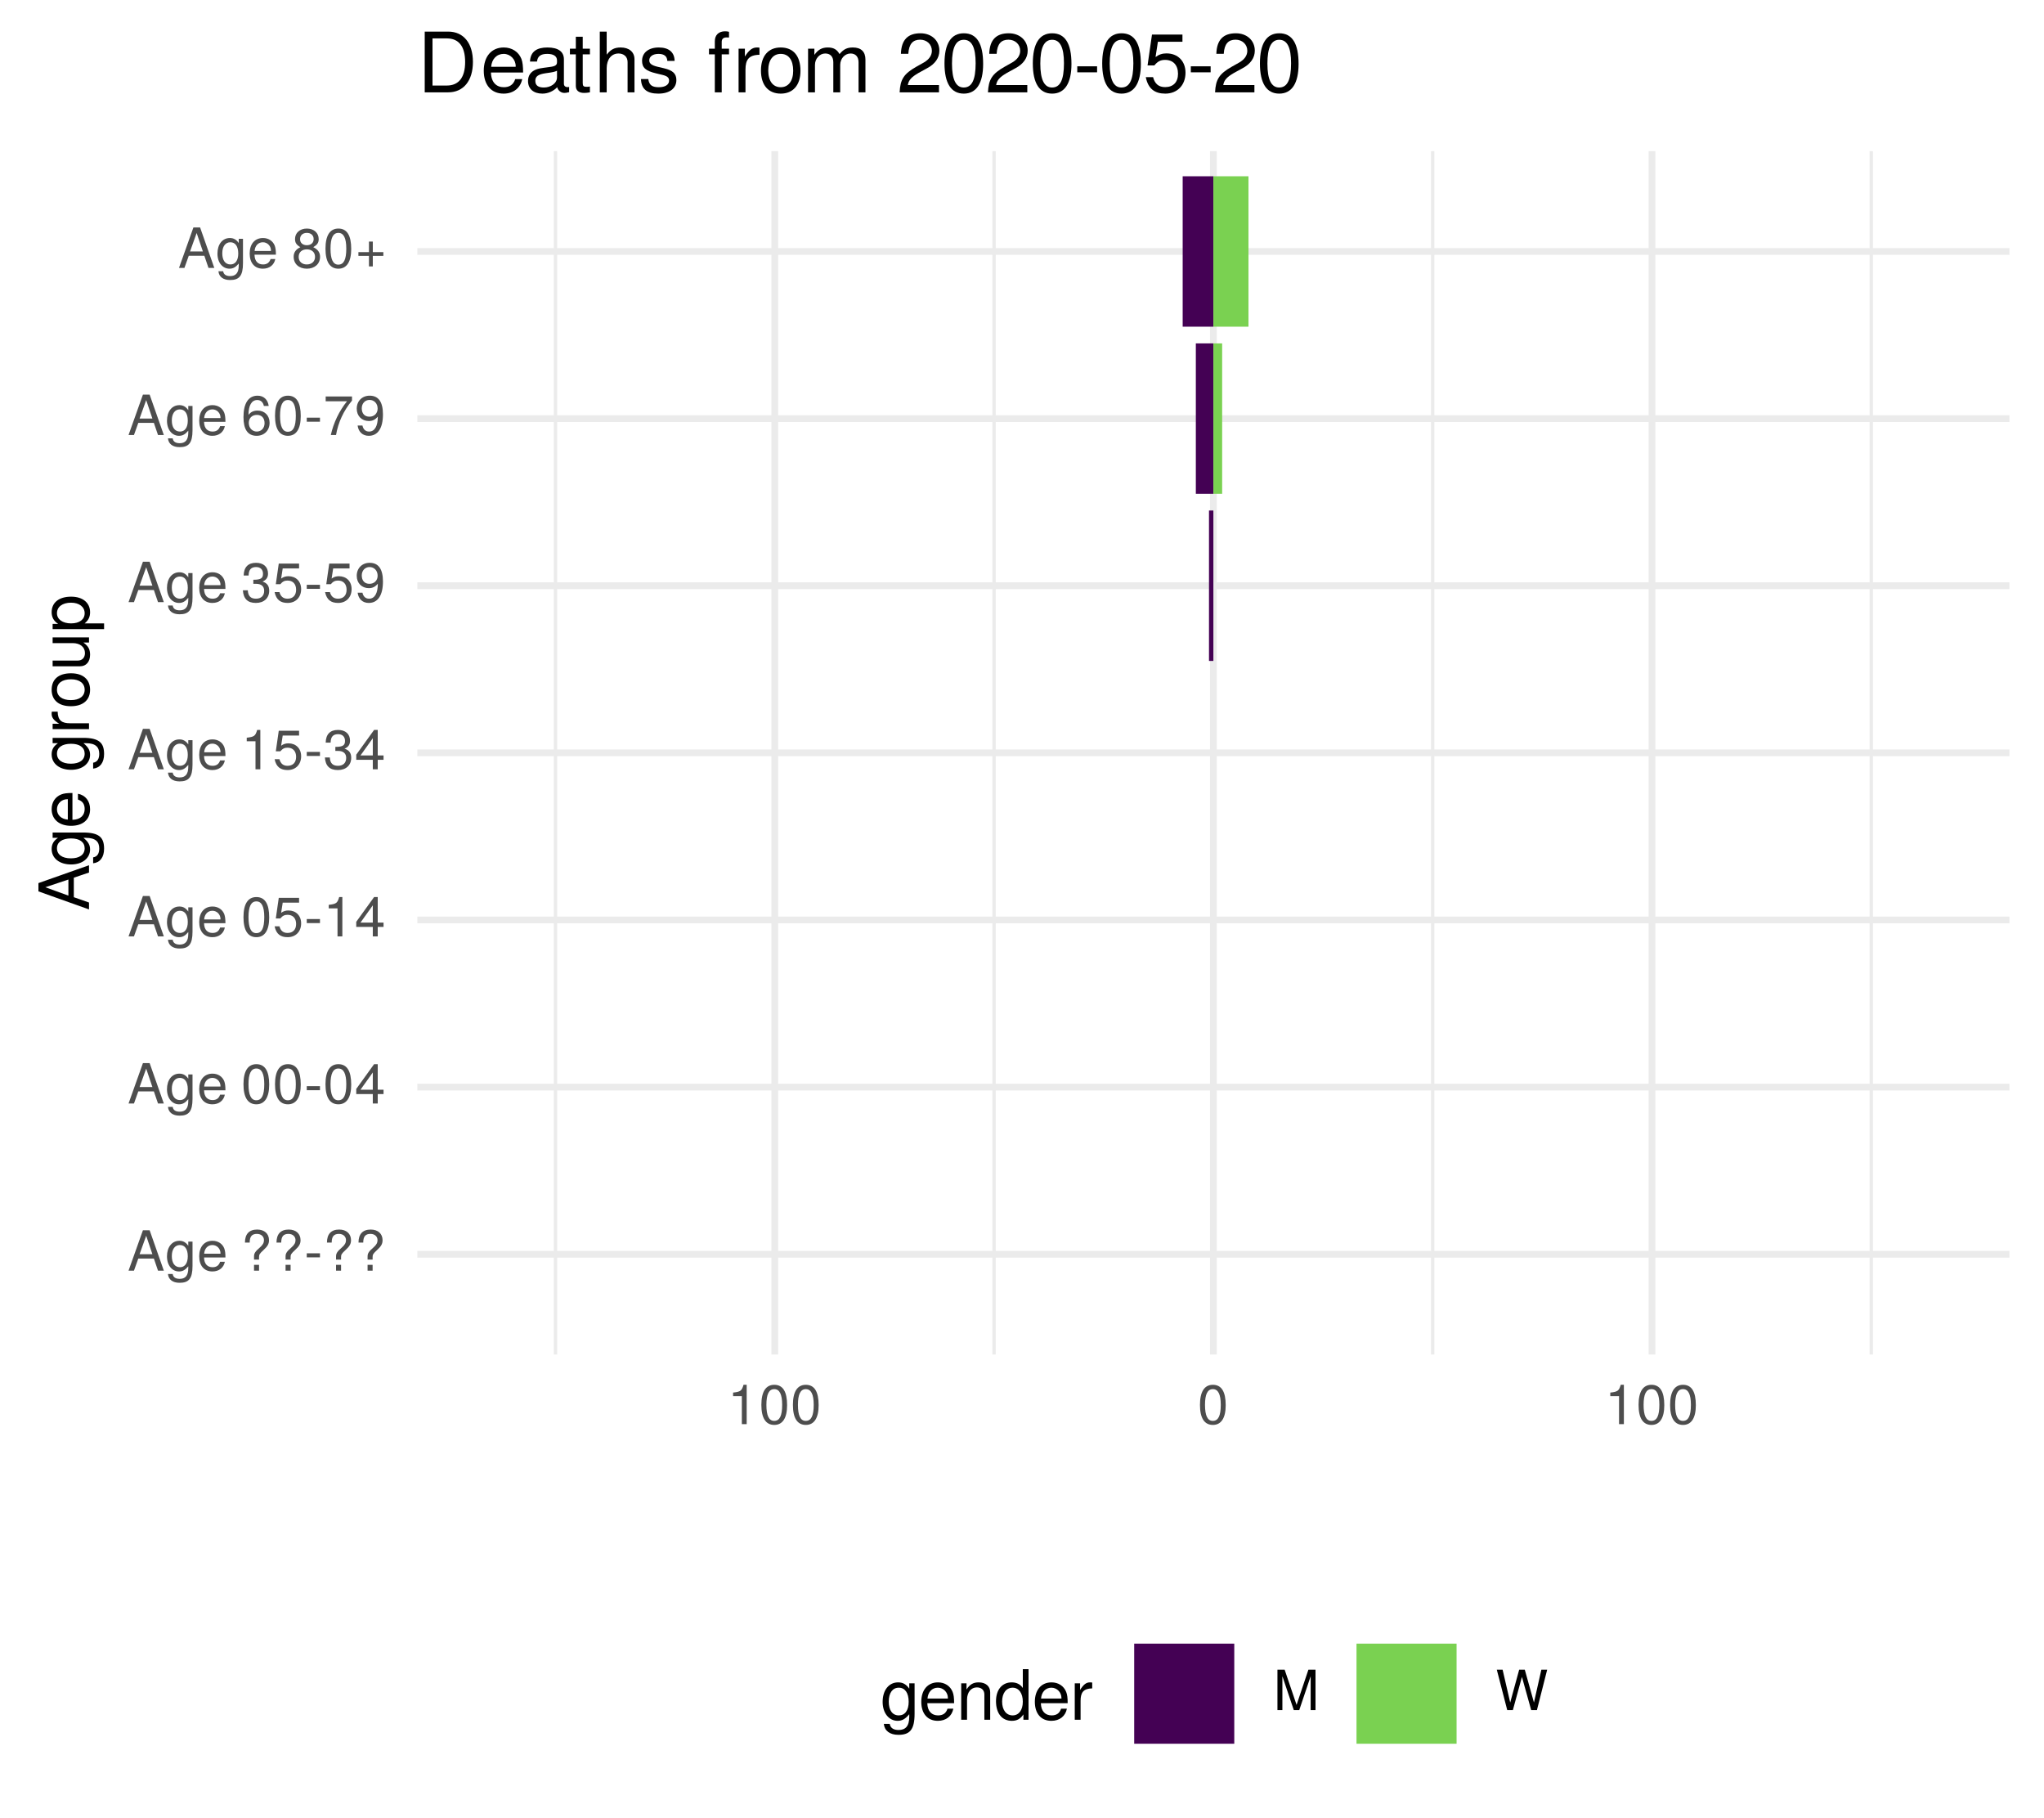
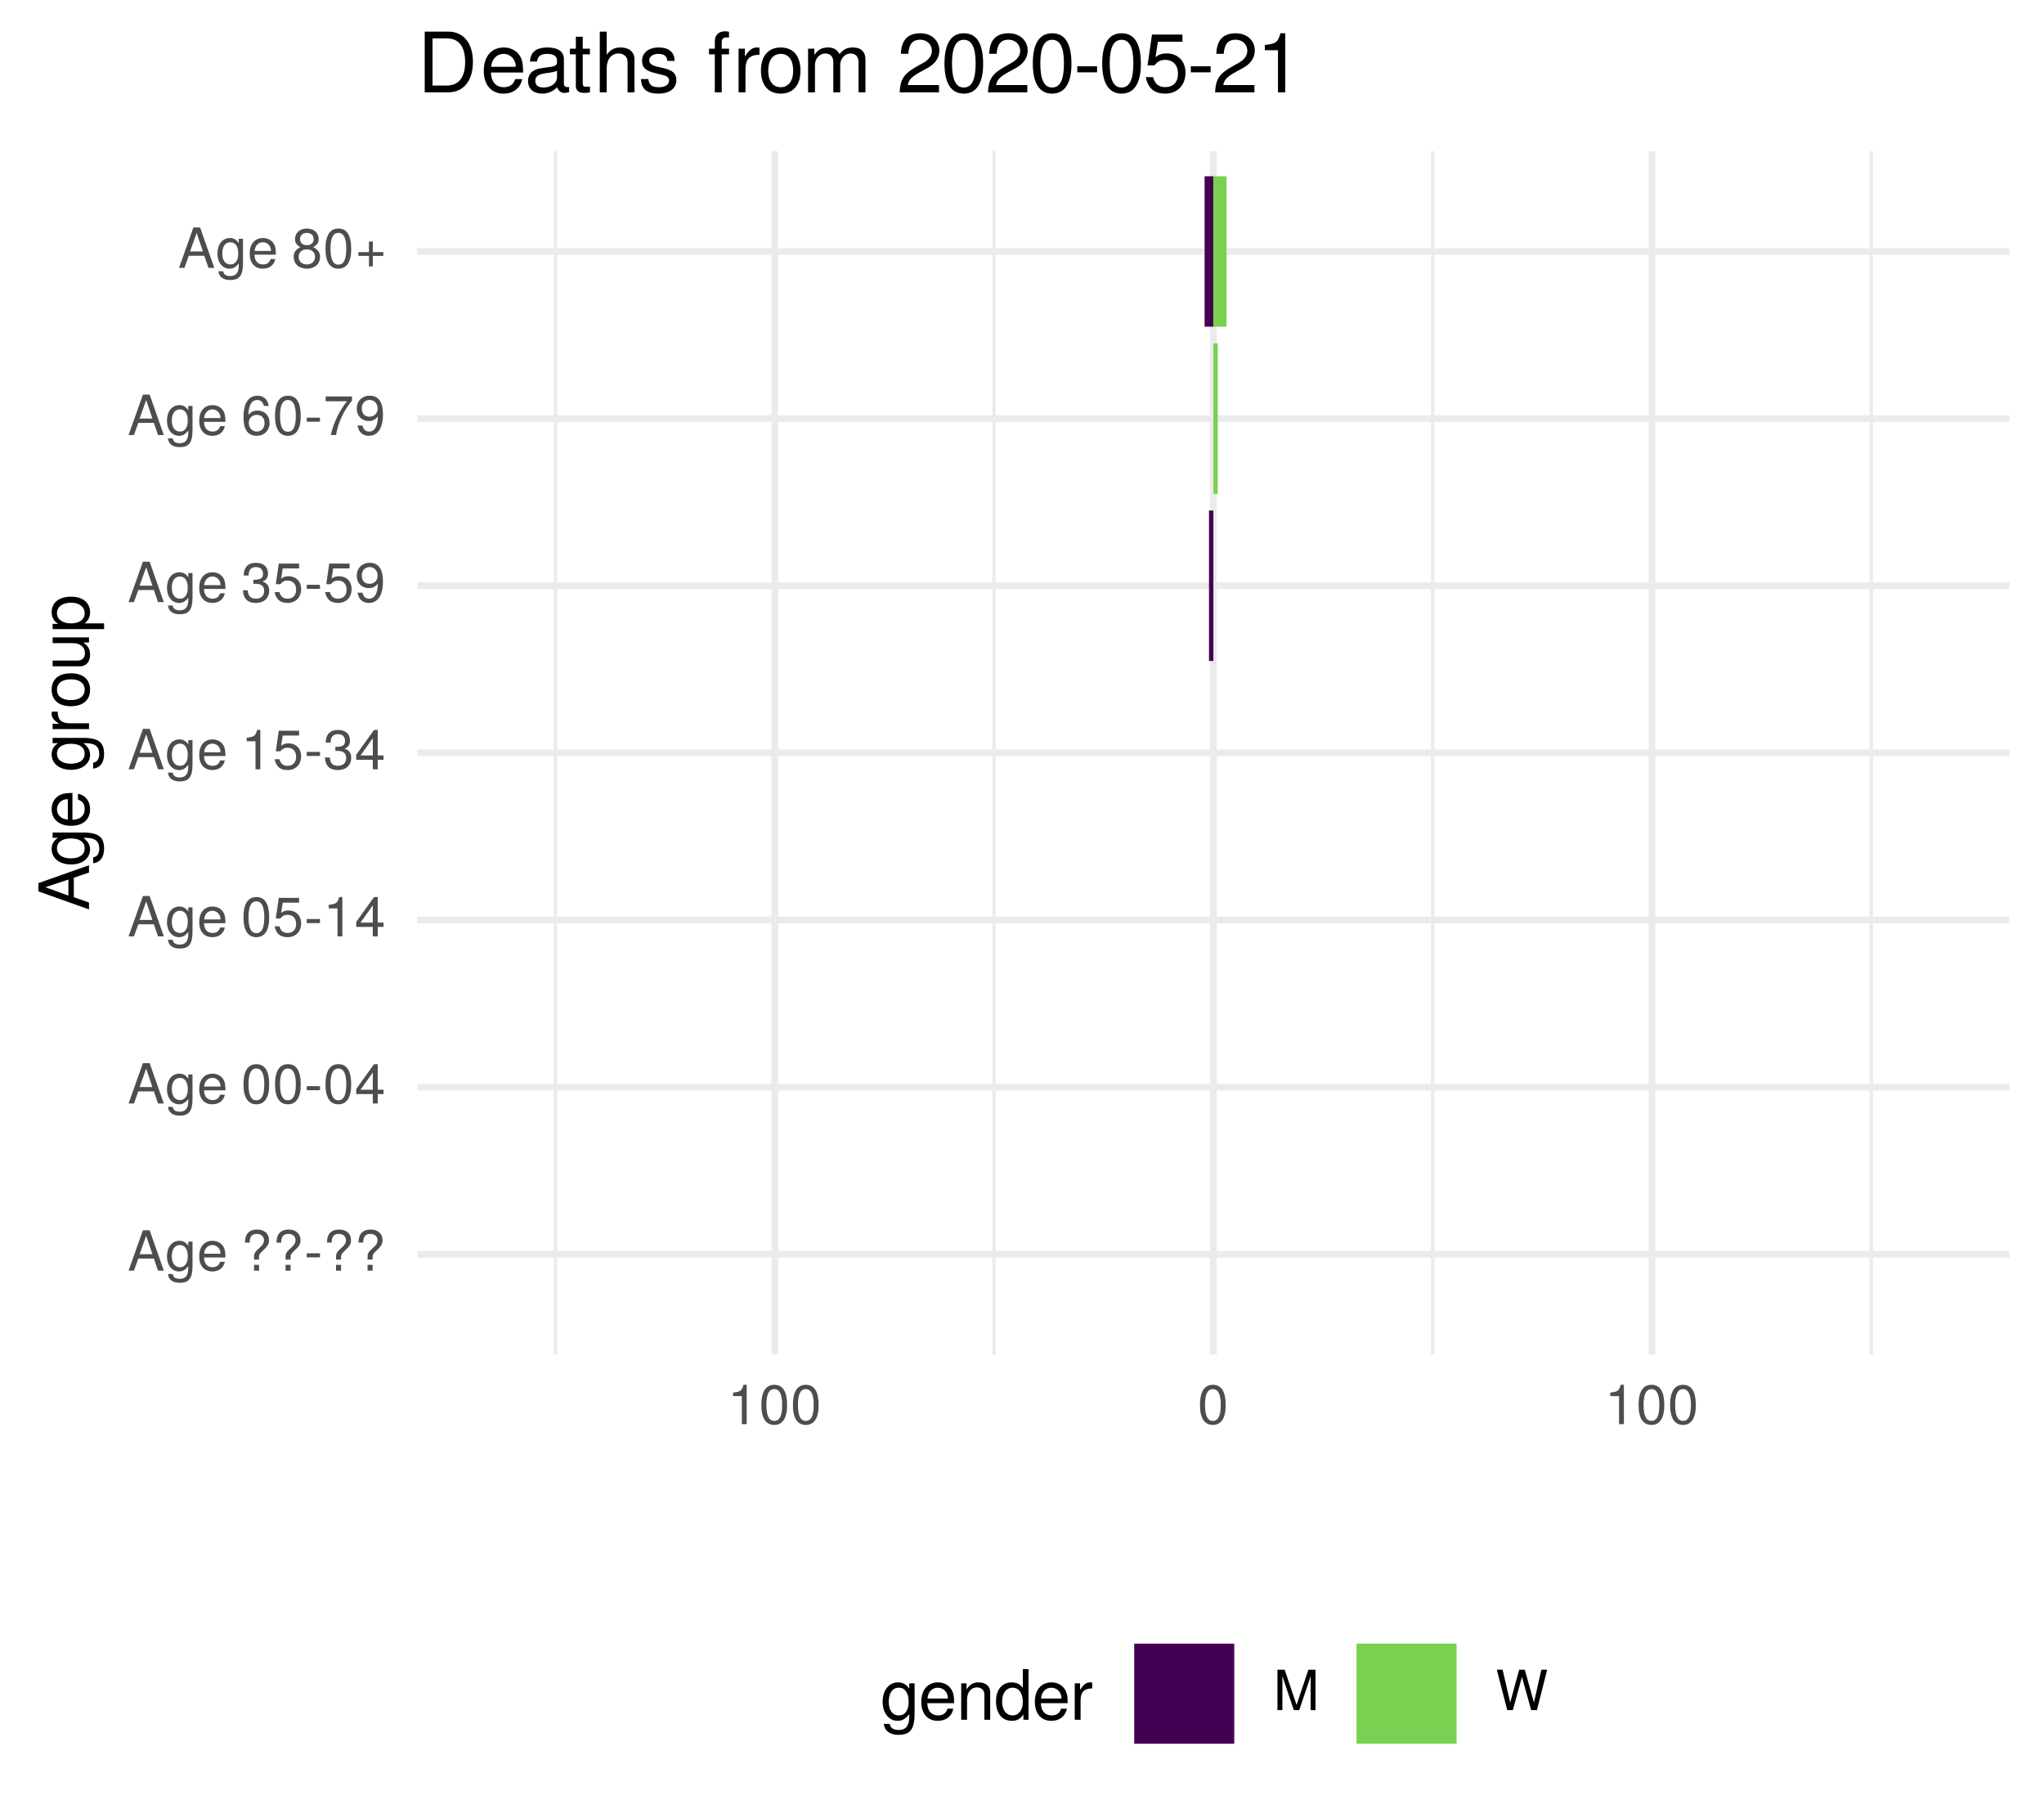
<svg xmlns="http://www.w3.org/2000/svg" xmlns:xlink="http://www.w3.org/1999/xlink" width="324pt" height="288pt" viewBox="0 0 324 288" version="1.1">
  <defs>
    <g>
      <symbol overflow="visible" id="glyph0-0">
        <path style="stroke:none;" d="" />
      </symbol>
      <symbol overflow="visible" id="glyph0-1">
        <path style="stroke:none;" d="M 5.75 0 L 3.5 -6.406 L 2.438 -6.406 L 0.156 0 L 1.016 0 L 1.703 -1.922 L 4.172 -1.922 L 4.828 0 Z M 3.938 -2.609 L 1.906 -2.609 L 2.953 -5.531 Z M 3.938 -2.609 " />
      </symbol>
      <symbol overflow="visible" id="glyph0-2">
        <path style="stroke:none;" d="M 4.297 -0.75 L 4.297 -4.609 L 3.625 -4.609 L 3.625 -3.938 C 3.25 -4.484 2.812 -4.734 2.219 -4.734 C 1.047 -4.734 0.25 -3.75 0.25 -2.266 C 0.25 -0.812 1.078 0.125 2.156 0.125 C 2.734 0.125 3.141 -0.109 3.625 -0.688 L 3.625 -0.391 C 3.625 0.828 3.125 1.297 2.266 1.297 C 1.688 1.297 1.234 1.094 1.156 0.531 L 0.406 0.531 C 0.484 1.406 1.156 1.922 2.25 1.922 C 3.688 1.922 4.297 1.281 4.297 -0.75 Z M 3.547 -2.281 C 3.547 -1.172 3.078 -0.547 2.312 -0.547 C 1.5 -0.547 1.016 -1.188 1.016 -2.312 C 1.016 -3.406 1.516 -4.062 2.297 -4.062 C 3.094 -4.062 3.547 -3.391 3.547 -2.281 Z M 3.547 -2.281 " />
      </symbol>
      <symbol overflow="visible" id="glyph0-3">
        <path style="stroke:none;" d="M 4.516 -2.094 C 4.516 -2.766 4.453 -3.188 4.328 -3.531 C 4.031 -4.281 3.328 -4.734 2.469 -4.734 C 1.172 -4.734 0.359 -3.797 0.359 -2.281 C 0.359 -0.766 1.156 0.125 2.453 0.125 C 3.5 0.125 4.234 -0.469 4.422 -1.406 L 3.672 -1.406 C 3.469 -0.797 3.062 -0.547 2.469 -0.547 C 1.703 -0.547 1.141 -1.031 1.125 -2.094 Z M 3.734 -2.75 C 3.734 -2.75 3.734 -2.703 3.719 -2.688 L 1.141 -2.688 C 1.203 -3.516 1.719 -4.062 2.453 -4.062 C 3.172 -4.062 3.734 -3.469 3.734 -2.75 Z M 3.734 -2.75 " />
      </symbol>
      <symbol overflow="visible" id="glyph0-4">
        <path style="stroke:none;" d="" />
      </symbol>
      <symbol overflow="visible" id="glyph0-5">
        <path style="stroke:none;" d="M 4.422 -4.828 C 4.422 -5.859 3.688 -6.516 2.547 -6.516 C 1.281 -6.516 0.609 -5.812 0.609 -4.453 L 1.359 -4.453 C 1.359 -5.422 1.719 -5.828 2.5 -5.828 C 3.172 -5.828 3.625 -5.422 3.625 -4.828 C 3.625 -4.422 3.438 -4.078 2.969 -3.672 C 2.453 -3.203 2.453 -3.203 2.297 -3 C 2.109 -2.75 2.047 -2.547 2.047 -2.234 L 2.047 -1.75 L 2.844 -1.75 L 2.844 -2.156 C 2.844 -2.547 2.938 -2.703 3.531 -3.25 C 4.203 -3.859 4.422 -4.25 4.422 -4.828 Z M 2.844 0 L 2.844 -0.922 L 2.047 -0.922 L 2.047 0 Z M 2.844 0 " />
      </symbol>
      <symbol overflow="visible" id="glyph0-6">
        <path style="stroke:none;" d="M 2.5 -2.109 L 2.5 -2.75 L 0.406 -2.75 L 0.406 -2.109 Z M 2.5 -2.109 " />
      </symbol>
      <symbol overflow="visible" id="glyph0-7">
        <path style="stroke:none;" d="M 4.453 -3 C 4.453 -5.156 3.781 -6.234 2.422 -6.234 C 1.078 -6.234 0.375 -5.141 0.375 -3.047 C 0.375 -0.953 1.078 0.125 2.422 0.125 C 3.734 0.125 4.453 -0.953 4.453 -3 Z M 3.672 -3.062 C 3.672 -1.297 3.266 -0.516 2.406 -0.516 C 1.578 -0.516 1.172 -1.344 1.172 -3.047 C 1.172 -4.75 1.578 -5.547 2.422 -5.547 C 3.25 -5.547 3.672 -4.734 3.672 -3.062 Z M 3.672 -3.062 " />
      </symbol>
      <symbol overflow="visible" id="glyph0-8">
        <path style="stroke:none;" d="M 4.578 -1.5 L 4.578 -2.188 L 3.656 -2.188 L 3.656 -6.234 L 3.078 -6.234 L 0.25 -2.312 L 0.25 -1.5 L 2.875 -1.5 L 2.875 0 L 3.656 0 L 3.656 -1.5 Z M 2.875 -2.188 L 0.922 -2.188 L 2.875 -4.922 Z M 2.875 -2.188 " />
      </symbol>
      <symbol overflow="visible" id="glyph0-9">
        <path style="stroke:none;" d="M 4.516 -2.062 C 4.516 -3.297 3.688 -4.109 2.5 -4.109 C 2.062 -4.109 1.703 -4 1.344 -3.734 L 1.594 -5.344 L 4.188 -5.344 L 4.188 -6.109 L 0.969 -6.109 L 0.5 -2.844 L 1.219 -2.844 C 1.578 -3.266 1.875 -3.422 2.359 -3.422 C 3.188 -3.422 3.719 -2.891 3.719 -1.969 C 3.719 -1.062 3.203 -0.547 2.359 -0.547 C 1.688 -0.547 1.266 -0.891 1.078 -1.594 L 0.312 -1.594 C 0.562 -0.359 1.266 0.125 2.375 0.125 C 3.641 0.125 4.516 -0.75 4.516 -2.062 Z M 4.516 -2.062 " />
      </symbol>
      <symbol overflow="visible" id="glyph0-10">
        <path style="stroke:none;" d="M 3.047 0 L 3.047 -6.234 L 2.547 -6.234 C 2.266 -5.281 2.094 -5.141 0.891 -5 L 0.891 -4.438 L 2.281 -4.438 L 2.281 0 Z M 3.047 0 " />
      </symbol>
      <symbol overflow="visible" id="glyph0-11">
        <path style="stroke:none;" d="M 4.453 -1.812 C 4.453 -2.562 4.141 -3.016 3.391 -3.266 C 3.969 -3.5 4.266 -3.891 4.266 -4.516 C 4.266 -5.594 3.547 -6.234 2.359 -6.234 C 1.109 -6.234 0.438 -5.547 0.406 -4.219 L 1.188 -4.219 C 1.203 -5.141 1.578 -5.562 2.375 -5.562 C 3.062 -5.562 3.469 -5.156 3.469 -4.5 C 3.469 -3.828 3.188 -3.547 1.938 -3.547 L 1.938 -2.906 L 2.359 -2.906 C 3.219 -2.906 3.656 -2.5 3.656 -1.797 C 3.656 -1.016 3.172 -0.547 2.359 -0.547 C 1.516 -0.547 1.109 -0.969 1.062 -1.875 L 0.281 -1.875 C 0.375 -0.5 1.062 0.125 2.344 0.125 C 3.625 0.125 4.453 -0.641 4.453 -1.812 Z M 4.453 -1.812 " />
      </symbol>
      <symbol overflow="visible" id="glyph0-12">
        <path style="stroke:none;" d="M 4.484 -3.266 C 4.484 -5.219 3.797 -6.234 2.375 -6.234 C 1.188 -6.234 0.328 -5.391 0.328 -4.172 C 0.328 -3.016 1.125 -2.219 2.25 -2.219 C 2.844 -2.219 3.266 -2.438 3.672 -2.922 C 3.672 -1.406 3.172 -0.547 2.281 -0.547 C 1.734 -0.547 1.359 -0.891 1.234 -1.5 L 0.469 -1.5 C 0.609 -0.469 1.281 0.125 2.234 0.125 C 3.688 0.125 4.484 -1.109 4.484 -3.266 Z M 3.641 -4.188 C 3.641 -3.422 3.094 -2.906 2.344 -2.906 C 1.594 -2.906 1.125 -3.391 1.125 -4.234 C 1.125 -5.016 1.656 -5.562 2.359 -5.562 C 3.094 -5.562 3.641 -5 3.641 -4.188 Z M 3.641 -4.188 " />
      </symbol>
      <symbol overflow="visible" id="glyph0-13">
        <path style="stroke:none;" d="M 4.516 -1.938 C 4.516 -3.094 3.719 -3.875 2.609 -3.875 C 1.984 -3.875 1.5 -3.641 1.172 -3.188 C 1.172 -4.703 1.672 -5.547 2.562 -5.547 C 3.109 -5.547 3.484 -5.203 3.609 -4.609 L 4.375 -4.609 C 4.234 -5.625 3.562 -6.234 2.609 -6.234 C 1.156 -6.234 0.375 -5.016 0.375 -2.844 C 0.375 -0.891 1.047 0.125 2.469 0.125 C 3.656 0.125 4.516 -0.719 4.516 -1.938 Z M 3.719 -1.875 C 3.719 -1.094 3.188 -0.547 2.484 -0.547 C 1.766 -0.547 1.219 -1.125 1.219 -1.922 C 1.219 -2.688 1.734 -3.188 2.5 -3.188 C 3.25 -3.188 3.719 -2.703 3.719 -1.875 Z M 3.719 -1.875 " />
      </symbol>
      <symbol overflow="visible" id="glyph0-14">
        <path style="stroke:none;" d="M 4.578 -5.453 L 4.578 -6.109 L 0.406 -6.109 L 0.406 -5.344 L 3.781 -5.344 C 2.531 -3.781 1.656 -1.953 1.219 0 L 2.047 0 C 2.391 -2.016 3.266 -3.891 4.578 -5.453 Z M 4.578 -5.453 " />
      </symbol>
      <symbol overflow="visible" id="glyph0-15">
        <path style="stroke:none;" d="M 4.516 -1.766 C 4.516 -2.453 4.156 -2.938 3.438 -3.281 C 4.078 -3.672 4.297 -3.984 4.297 -4.578 C 4.297 -5.547 3.531 -6.234 2.422 -6.234 C 1.312 -6.234 0.547 -5.547 0.547 -4.578 C 0.547 -4 0.75 -3.672 1.391 -3.281 C 0.672 -2.938 0.328 -2.453 0.328 -1.766 C 0.328 -0.625 1.188 0.125 2.422 0.125 C 3.656 0.125 4.516 -0.625 4.516 -1.766 Z M 3.5 -4.562 C 3.5 -3.969 3.062 -3.594 2.422 -3.594 C 1.766 -3.594 1.344 -3.969 1.344 -4.562 C 1.344 -5.156 1.766 -5.547 2.422 -5.547 C 3.078 -5.547 3.5 -5.156 3.5 -4.562 Z M 3.719 -1.75 C 3.719 -1.016 3.188 -0.547 2.406 -0.547 C 1.641 -0.547 1.125 -1.016 1.125 -1.75 C 1.125 -2.484 1.641 -2.938 2.422 -2.938 C 3.188 -2.938 3.719 -2.484 3.719 -1.75 Z M 3.719 -1.75 " />
      </symbol>
      <symbol overflow="visible" id="glyph0-16">
        <path style="stroke:none;" d="M 4.547 -1.906 L 4.547 -2.5 L 2.875 -2.5 L 2.875 -4.172 L 2.266 -4.172 L 2.266 -2.5 L 0.594 -2.5 L 0.594 -1.906 L 2.266 -1.906 L 2.266 -0.234 L 2.875 -0.234 L 2.875 -1.906 Z M 4.547 -1.906 " />
      </symbol>
      <symbol overflow="visible" id="glyph0-17">
        <path style="stroke:none;" d="M 6.688 0 L 6.688 -6.406 L 5.562 -6.406 L 3.688 -0.828 L 1.797 -6.406 L 0.656 -6.406 L 0.656 0 L 1.438 0 L 1.438 -5.375 L 3.25 0 L 4.109 0 L 5.922 -5.375 L 5.922 0 Z M 6.688 0 " />
      </symbol>
      <symbol overflow="visible" id="glyph0-18">
        <path style="stroke:none;" d="M 8.172 -6.406 L 7.25 -6.406 L 6.078 -1.203 L 4.625 -6.406 L 3.734 -6.406 L 2.312 -1.203 L 1.109 -6.406 L 0.188 -6.406 L 1.844 0 L 2.734 0 L 4.172 -5.266 L 5.641 0 L 6.547 0 Z M 8.172 -6.406 " />
      </symbol>
      <symbol overflow="visible" id="glyph1-0">
        <path style="stroke:none;" d="" />
      </symbol>
      <symbol overflow="visible" id="glyph1-1">
        <path style="stroke:none;" d="M 0 -7.188 L -8.016 -4.359 L -8.016 -3.047 L 0 -0.188 L 0 -1.281 L -2.406 -2.125 L -2.406 -5.219 L 0 -6.031 Z M -3.266 -4.922 L -3.266 -2.375 L -6.922 -3.703 Z M -3.266 -4.922 " />
      </symbol>
      <symbol overflow="visible" id="glyph1-2">
        <path style="stroke:none;" d="M -0.953 -5.375 L -5.766 -5.375 L -5.766 -4.531 L -4.922 -4.531 C -5.609 -4.062 -5.922 -3.516 -5.922 -2.766 C -5.922 -1.312 -4.703 -0.312 -2.828 -0.312 C -1.016 -0.312 0.172 -1.344 0.172 -2.688 C 0.172 -3.422 -0.141 -3.922 -0.875 -4.531 L -0.484 -4.531 C 1.047 -4.531 1.625 -3.906 1.625 -2.844 C 1.625 -2.109 1.359 -1.547 0.656 -1.438 L 0.656 -0.5 C 1.75 -0.609 2.391 -1.453 2.391 -2.812 C 2.391 -4.609 1.594 -5.375 -0.953 -5.375 Z M -2.844 -4.438 C -1.469 -4.438 -0.688 -3.844 -0.688 -2.875 C -0.688 -1.875 -1.484 -1.281 -2.875 -1.281 C -4.266 -1.281 -5.078 -1.891 -5.078 -2.875 C -5.078 -3.859 -4.25 -4.438 -2.844 -4.438 Z M -2.844 -4.438 " />
      </symbol>
      <symbol overflow="visible" id="glyph1-3">
        <path style="stroke:none;" d="M -2.625 -5.641 C -3.453 -5.641 -3.984 -5.578 -4.406 -5.406 C -5.359 -5.031 -5.922 -4.156 -5.922 -3.078 C -5.922 -1.469 -4.734 -0.438 -2.844 -0.438 C -0.953 -0.438 0.172 -1.438 0.172 -3.062 C 0.172 -4.375 -0.578 -5.297 -1.75 -5.516 L -1.75 -4.594 C -0.984 -4.344 -0.688 -3.828 -0.688 -3.094 C -0.688 -2.141 -1.297 -1.422 -2.625 -1.391 Z M -3.438 -4.656 C -3.438 -4.656 -3.391 -4.656 -3.359 -4.656 L -3.359 -1.422 C -4.391 -1.5 -5.078 -2.141 -5.078 -3.062 C -5.078 -3.969 -4.328 -4.656 -3.438 -4.656 Z M -3.438 -4.656 " />
      </symbol>
      <symbol overflow="visible" id="glyph1-4">
        <path style="stroke:none;" d="" />
      </symbol>
      <symbol overflow="visible" id="glyph1-5">
        <path style="stroke:none;" d="M -4.969 -3.531 L -5.891 -3.531 C -5.922 -3.375 -5.922 -3.297 -5.922 -3.172 C -5.922 -2.578 -5.578 -2.141 -4.719 -1.609 L -5.766 -1.609 L -5.766 -0.766 L 0 -0.766 L 0 -1.688 L -2.984 -1.688 C -4.297 -1.688 -4.938 -2.109 -4.969 -3.531 Z M -4.969 -3.531 " />
      </symbol>
      <symbol overflow="visible" id="glyph1-6">
        <path style="stroke:none;" d="M -2.844 -5.609 C -4.828 -5.609 -5.922 -4.656 -5.922 -2.984 C -5.922 -1.375 -4.812 -0.391 -2.875 -0.391 C -0.953 -0.391 0.172 -1.359 0.172 -3 C 0.172 -4.625 -0.953 -5.609 -2.844 -5.609 Z M -2.844 -4.656 C -1.5 -4.656 -0.688 -4.016 -0.688 -3 C -0.688 -1.984 -1.484 -1.359 -2.875 -1.359 C -4.266 -1.359 -5.078 -1.984 -5.078 -3 C -5.078 -4.031 -4.281 -4.656 -2.844 -4.656 Z M -2.844 -4.656 " />
      </symbol>
      <symbol overflow="visible" id="glyph1-7">
        <path style="stroke:none;" d="M 0 -5.297 L -5.766 -5.297 L -5.766 -4.391 L -2.578 -4.391 C -1.406 -4.391 -0.641 -3.766 -0.641 -2.812 C -0.641 -2.094 -1.078 -1.625 -1.766 -1.625 L -5.766 -1.625 L -5.766 -0.719 L -1.406 -0.719 C -0.453 -0.719 0.172 -1.438 0.172 -2.547 C 0.172 -3.406 -0.125 -3.938 -0.891 -4.484 L 0 -4.484 Z M 0 -5.297 " />
      </symbol>
      <symbol overflow="visible" id="glyph1-8">
        <path style="stroke:none;" d="M -2.828 -5.75 C -4.766 -5.75 -5.922 -4.812 -5.922 -3.281 C -5.922 -2.5 -5.578 -1.875 -4.891 -1.438 L -5.766 -1.438 L -5.766 -0.609 L 2.391 -0.609 L 2.391 -1.516 L -0.688 -1.516 C -0.094 -2 0.172 -2.547 0.172 -3.281 C 0.172 -4.781 -0.984 -5.75 -2.828 -5.75 Z M -2.844 -4.797 C -1.547 -4.797 -0.688 -4.125 -0.688 -3.125 C -0.688 -2.156 -1.484 -1.516 -2.844 -1.516 C -4.188 -1.516 -5.078 -2.156 -5.078 -3.125 C -5.078 -4.141 -4.219 -4.797 -2.844 -4.797 Z M -2.844 -4.797 " />
      </symbol>
      <symbol overflow="visible" id="glyph2-0">
        <path style="stroke:none;" d="" />
      </symbol>
      <symbol overflow="visible" id="glyph2-1">
        <path style="stroke:none;" d="M 5.375 -0.953 L 5.375 -5.766 L 4.531 -5.766 L 4.531 -4.922 C 4.062 -5.609 3.516 -5.922 2.766 -5.922 C 1.312 -5.922 0.312 -4.703 0.312 -2.828 C 0.312 -1.016 1.344 0.172 2.688 0.172 C 3.422 0.172 3.922 -0.141 4.531 -0.875 L 4.531 -0.484 C 4.531 1.047 3.906 1.625 2.844 1.625 C 2.109 1.625 1.547 1.359 1.438 0.656 L 0.5 0.656 C 0.609 1.75 1.453 2.391 2.812 2.391 C 4.609 2.391 5.375 1.594 5.375 -0.953 Z M 4.438 -2.844 C 4.438 -1.469 3.844 -0.688 2.875 -0.688 C 1.875 -0.688 1.281 -1.484 1.281 -2.875 C 1.281 -4.266 1.891 -5.078 2.875 -5.078 C 3.859 -5.078 4.438 -4.25 4.438 -2.844 Z M 4.438 -2.844 " />
      </symbol>
      <symbol overflow="visible" id="glyph2-2">
        <path style="stroke:none;" d="M 5.641 -2.625 C 5.641 -3.453 5.578 -3.984 5.406 -4.406 C 5.031 -5.359 4.156 -5.922 3.078 -5.922 C 1.469 -5.922 0.438 -4.734 0.438 -2.844 C 0.438 -0.953 1.438 0.172 3.062 0.172 C 4.375 0.172 5.297 -0.578 5.516 -1.75 L 4.594 -1.75 C 4.344 -0.984 3.828 -0.688 3.094 -0.688 C 2.141 -0.688 1.422 -1.297 1.391 -2.625 Z M 4.656 -3.438 C 4.656 -3.438 4.656 -3.391 4.656 -3.359 L 1.422 -3.359 C 1.5 -4.391 2.141 -5.078 3.062 -5.078 C 3.969 -5.078 4.656 -4.328 4.656 -3.438 Z M 4.656 -3.438 " />
      </symbol>
      <symbol overflow="visible" id="glyph2-3">
        <path style="stroke:none;" d="M 5.359 0 L 5.359 -4.359 C 5.359 -5.312 4.641 -5.922 3.531 -5.922 C 2.672 -5.922 2.125 -5.594 1.609 -4.797 L 1.609 -5.766 L 0.766 -5.766 L 0.766 0 L 1.688 0 L 1.688 -3.172 C 1.688 -4.359 2.328 -5.125 3.25 -5.125 C 3.984 -5.125 4.438 -4.688 4.438 -4 L 4.438 0 Z M 5.359 0 " />
      </symbol>
      <symbol overflow="visible" id="glyph2-4">
        <path style="stroke:none;" d="M 5.438 0 L 5.438 -8.016 L 4.531 -8.016 L 4.531 -5.031 C 4.141 -5.625 3.531 -5.922 2.766 -5.922 C 1.266 -5.922 0.281 -4.781 0.281 -2.938 C 0.281 -0.984 1.25 0.172 2.797 0.172 C 3.594 0.172 4.141 -0.125 4.625 -0.844 L 4.625 0 Z M 4.531 -2.859 C 4.531 -1.531 3.891 -0.688 2.922 -0.688 C 1.906 -0.688 1.25 -1.547 1.25 -2.875 C 1.25 -4.219 1.906 -5.078 2.922 -5.078 C 3.906 -5.078 4.531 -4.188 4.531 -2.859 Z M 4.531 -2.859 " />
      </symbol>
      <symbol overflow="visible" id="glyph2-5">
        <path style="stroke:none;" d="M 3.531 -4.969 L 3.531 -5.891 C 3.375 -5.922 3.297 -5.922 3.172 -5.922 C 2.578 -5.922 2.141 -5.578 1.609 -4.719 L 1.609 -5.766 L 0.766 -5.766 L 0.766 0 L 1.688 0 L 1.688 -2.984 C 1.688 -4.297 2.109 -4.938 3.531 -4.969 Z M 3.531 -4.969 " />
      </symbol>
      <symbol overflow="visible" id="glyph3-0">
        <path style="stroke:none;" d="" />
      </symbol>
      <symbol overflow="visible" id="glyph3-1">
        <path style="stroke:none;" d="M 8.812 -4.812 C 8.812 -7.797 7.328 -9.625 4.891 -9.625 L 1.172 -9.625 L 1.172 0 L 4.891 0 C 7.312 0 8.812 -1.828 8.812 -4.812 Z M 7.578 -4.812 C 7.578 -2.375 6.578 -1.078 4.672 -1.078 L 2.406 -1.078 L 2.406 -8.547 L 4.672 -8.547 C 6.578 -8.547 7.578 -7.266 7.578 -4.812 Z M 7.578 -4.812 " />
      </symbol>
      <symbol overflow="visible" id="glyph3-2">
        <path style="stroke:none;" d="M 6.766 -3.141 C 6.766 -4.141 6.688 -4.781 6.5 -5.297 C 6.047 -6.438 4.984 -7.109 3.703 -7.109 C 1.766 -7.109 0.531 -5.688 0.531 -3.422 C 0.531 -1.156 1.734 0.203 3.672 0.203 C 5.25 0.203 6.344 -0.703 6.625 -2.094 L 5.516 -2.094 C 5.219 -1.188 4.594 -0.812 3.703 -0.812 C 2.562 -0.812 1.703 -1.562 1.672 -3.141 Z M 5.594 -4.125 C 5.594 -4.125 5.594 -4.062 5.578 -4.047 L 1.703 -4.047 C 1.797 -5.266 2.578 -6.094 3.688 -6.094 C 4.766 -6.094 5.594 -5.203 5.594 -4.125 Z M 5.594 -4.125 " />
      </symbol>
      <symbol overflow="visible" id="glyph3-3">
        <path style="stroke:none;" d="M 7.062 -0.031 L 7.062 -0.859 C 6.938 -0.828 6.891 -0.828 6.828 -0.828 C 6.438 -0.828 6.234 -1.031 6.234 -1.375 L 6.234 -5.234 C 6.234 -6.453 5.328 -7.109 3.625 -7.109 C 1.953 -7.109 0.922 -6.469 0.859 -4.875 L 1.969 -4.875 C 2.062 -5.719 2.562 -6.094 3.594 -6.094 C 4.578 -6.094 5.141 -5.734 5.141 -5.062 L 5.141 -4.781 C 5.141 -4.312 4.859 -4.125 3.984 -4.016 C 2.422 -3.812 2.188 -3.766 1.766 -3.594 C 0.969 -3.266 0.547 -2.641 0.547 -1.797 C 0.547 -0.547 1.422 0.203 2.828 0.203 C 3.703 0.203 4.562 -0.172 5.172 -0.812 C 5.297 -0.297 5.766 0.094 6.312 0.094 C 6.531 0.094 6.703 0.062 7.062 -0.031 Z M 5.141 -2.391 C 5.141 -1.406 4.125 -0.766 3.062 -0.766 C 2.203 -0.766 1.703 -1.062 1.703 -1.828 C 1.703 -2.547 2.188 -2.859 3.359 -3.031 C 4.531 -3.188 4.766 -3.25 5.141 -3.422 Z M 5.141 -2.391 " />
      </symbol>
      <symbol overflow="visible" id="glyph3-4">
        <path style="stroke:none;" d="M 3.359 0 L 3.359 -0.922 C 3.203 -0.891 3.031 -0.875 2.828 -0.875 C 2.344 -0.875 2.219 -1 2.219 -1.484 L 2.219 -6.016 L 3.359 -6.016 L 3.359 -6.922 L 2.219 -6.922 L 2.219 -8.812 L 1.125 -8.812 L 1.125 -6.922 L 0.188 -6.922 L 0.188 -6.016 L 1.125 -6.016 L 1.125 -1 C 1.125 -0.297 1.594 0.094 2.453 0.094 C 2.719 0.094 2.984 0.062 3.359 0 Z M 3.359 0 " />
      </symbol>
      <symbol overflow="visible" id="glyph3-5">
        <path style="stroke:none;" d="M 6.422 0 L 6.422 -5.234 C 6.422 -6.391 5.578 -7.109 4.234 -7.109 C 3.266 -7.109 2.672 -6.812 2.016 -5.969 L 2.016 -9.625 L 0.922 -9.625 L 0.922 0 L 2.016 0 L 2.016 -3.812 C 2.016 -5.234 2.766 -6.156 3.891 -6.156 C 4.672 -6.156 5.328 -5.703 5.328 -4.797 L 5.328 0 Z M 6.422 0 " />
      </symbol>
      <symbol overflow="visible" id="glyph3-6">
        <path style="stroke:none;" d="M 6.062 -1.938 C 6.062 -2.969 5.484 -3.484 4.109 -3.812 L 3.047 -4.062 C 2.156 -4.281 1.766 -4.562 1.766 -5.062 C 1.766 -5.688 2.344 -6.094 3.234 -6.094 C 4.125 -6.094 4.594 -5.719 4.625 -4.984 L 5.781 -4.984 C 5.766 -6.344 4.875 -7.109 3.281 -7.109 C 1.656 -7.109 0.625 -6.281 0.625 -5 C 0.625 -3.922 1.172 -3.406 2.812 -3.016 L 3.844 -2.766 C 4.609 -2.578 4.906 -2.344 4.906 -1.844 C 4.906 -1.203 4.266 -0.812 3.297 -0.812 C 2.312 -0.812 1.75 -1.062 1.609 -2.109 L 0.453 -2.109 C 0.5 -0.516 1.406 0.203 3.203 0.203 C 4.953 0.203 6.062 -0.609 6.062 -1.938 Z M 6.062 -1.938 " />
      </symbol>
      <symbol overflow="visible" id="glyph3-7">
        <path style="stroke:none;" d="" />
      </symbol>
      <symbol overflow="visible" id="glyph3-8">
        <path style="stroke:none;" d="M 3.406 -6.016 L 3.406 -6.922 L 2.25 -6.922 L 2.25 -8 C 2.25 -8.469 2.516 -8.703 3.031 -8.703 C 3.109 -8.703 3.156 -8.703 3.406 -8.688 L 3.406 -9.594 C 3.156 -9.656 3.016 -9.672 2.781 -9.672 C 1.766 -9.672 1.156 -9.078 1.156 -8.094 L 1.156 -6.922 L 0.234 -6.922 L 0.234 -6.016 L 1.156 -6.016 L 1.156 0 L 2.25 0 L 2.25 -6.016 Z M 3.406 -6.016 " />
      </symbol>
      <symbol overflow="visible" id="glyph3-9">
        <path style="stroke:none;" d="M 4.234 -5.953 L 4.234 -7.078 C 4.047 -7.109 3.969 -7.109 3.812 -7.109 C 3.109 -7.109 2.562 -6.688 1.922 -5.672 L 1.922 -6.922 L 0.922 -6.922 L 0.922 0 L 2.016 0 L 2.016 -3.594 C 2.016 -5.156 2.531 -5.922 4.234 -5.953 Z M 4.234 -5.953 " />
      </symbol>
      <symbol overflow="visible" id="glyph3-10">
        <path style="stroke:none;" d="M 6.734 -3.406 C 6.734 -5.797 5.578 -7.109 3.594 -7.109 C 1.656 -7.109 0.469 -5.781 0.469 -3.453 C 0.469 -1.141 1.641 0.203 3.609 0.203 C 5.547 0.203 6.734 -1.141 6.734 -3.406 Z M 5.578 -3.422 C 5.578 -1.797 4.812 -0.812 3.609 -0.812 C 2.375 -0.812 1.625 -1.781 1.625 -3.453 C 1.625 -5.125 2.375 -6.094 3.609 -6.094 C 4.844 -6.094 5.578 -5.141 5.578 -3.422 Z M 5.578 -3.422 " />
      </symbol>
      <symbol overflow="visible" id="glyph3-11">
        <path style="stroke:none;" d="M 10.031 0 L 10.031 -5.188 C 10.031 -6.438 9.344 -7.109 8.047 -7.109 C 7.125 -7.109 6.578 -6.844 5.922 -6.062 C 5.516 -6.797 4.969 -7.109 4.062 -7.109 C 3.141 -7.109 2.531 -6.766 1.938 -5.938 L 1.938 -6.922 L 0.938 -6.922 L 0.938 0 L 2.031 0 L 2.031 -4.344 C 2.031 -5.344 2.766 -6.156 3.656 -6.156 C 4.469 -6.156 4.938 -5.656 4.938 -4.766 L 4.938 0 L 6.031 0 L 6.031 -4.344 C 6.031 -5.344 6.766 -6.156 7.672 -6.156 C 8.469 -6.156 8.938 -5.641 8.938 -4.766 L 8.938 0 Z M 10.031 0 " />
      </symbol>
      <symbol overflow="visible" id="glyph3-12">
        <path style="stroke:none;" d="M 6.75 -6.609 C 6.75 -8.203 5.516 -9.359 3.75 -9.359 C 1.828 -9.359 0.719 -8.391 0.656 -6.109 L 1.828 -6.109 C 1.922 -7.688 2.562 -8.344 3.703 -8.344 C 4.766 -8.344 5.562 -7.594 5.562 -6.594 C 5.562 -5.844 5.125 -5.219 4.297 -4.734 L 3.078 -4.047 C 1.125 -2.938 0.547 -2.062 0.453 0 L 6.688 0 L 6.688 -1.156 L 1.75 -1.156 C 1.875 -1.922 2.297 -2.406 3.453 -3.078 L 4.766 -3.797 C 6.078 -4.484 6.75 -5.469 6.75 -6.609 Z M 6.75 -6.609 " />
      </symbol>
      <symbol overflow="visible" id="glyph3-13">
        <path style="stroke:none;" d="M 6.688 -4.5 C 6.688 -7.75 5.672 -9.359 3.625 -9.359 C 1.609 -9.359 0.562 -7.719 0.562 -4.578 C 0.562 -1.422 1.625 0.203 3.625 0.203 C 5.609 0.203 6.688 -1.422 6.688 -4.5 Z M 5.5 -4.609 C 5.5 -1.953 4.891 -0.766 3.609 -0.766 C 2.375 -0.766 1.75 -2 1.75 -4.562 C 1.75 -7.125 2.375 -8.328 3.625 -8.328 C 4.891 -8.328 5.5 -7.109 5.5 -4.609 Z M 5.5 -4.609 " />
      </symbol>
      <symbol overflow="visible" id="glyph3-14">
        <path style="stroke:none;" d="M 3.75 -3.172 L 3.75 -4.125 L 0.609 -4.125 L 0.609 -3.172 Z M 3.75 -3.172 " />
      </symbol>
      <symbol overflow="visible" id="glyph3-15">
        <path style="stroke:none;" d="M 6.766 -3.109 C 6.766 -4.953 5.547 -6.172 3.75 -6.172 C 3.094 -6.172 2.562 -6 2.016 -5.594 L 2.391 -8.016 L 6.281 -8.016 L 6.281 -9.156 L 1.453 -9.156 L 0.75 -4.266 L 1.828 -4.266 C 2.359 -4.906 2.812 -5.141 3.531 -5.141 C 4.797 -5.141 5.578 -4.328 5.578 -2.938 C 5.578 -1.594 4.812 -0.828 3.531 -0.828 C 2.516 -0.828 1.906 -1.344 1.625 -2.406 L 0.469 -2.406 C 0.844 -0.547 1.906 0.203 3.562 0.203 C 5.453 0.203 6.766 -1.125 6.766 -3.109 Z M 6.766 -3.109 " />
      </symbol>
+       <symbol overflow="visible" id="glyph3-16">
+         <path style="stroke:none;" d="M 4.578 0 L 4.578 -9.359 L 3.812 -9.359 C 3.406 -7.922 3.141 -7.719 1.344 -7.5 L 1.344 -6.672 L 3.422 -6.672 L 3.422 0 Z M 4.578 0 " />
+       </symbol>
    </g>
    <clipPath id="clip1">
      <path d="M 87 23.957 L 89 23.957 L 89 214.648 L 87 214.648 Z M 87 23.957 " />
    </clipPath>
    <clipPath id="clip2">
      <path d="M 157 23.957 L 158 23.957 L 158 214.648 L 157 214.648 Z M 157 23.957 " />
    </clipPath>
    <clipPath id="clip3">
      <path d="M 226 23.957 L 228 23.957 L 228 214.648 L 226 214.648 Z M 226 23.957 " />
    </clipPath>
    <clipPath id="clip4">
      <path d="M 296 23.957 L 297 23.957 L 297 214.648 L 296 214.648 Z M 296 23.957 " />
    </clipPath>
    <clipPath id="clip5">
      <path d="M 66.152 198 L 318.523 198 L 318.523 200 L 66.152 200 Z M 66.152 198 " />
    </clipPath>
    <clipPath id="clip6">
      <path d="M 66.152 171 L 318.523 171 L 318.523 173 L 66.152 173 Z M 66.152 171 " />
    </clipPath>
    <clipPath id="clip7">
      <path d="M 66.152 145 L 318.523 145 L 318.523 147 L 66.152 147 Z M 66.152 145 " />
    </clipPath>
    <clipPath id="clip8">
      <path d="M 66.152 118 L 318.523 118 L 318.523 120 L 66.152 120 Z M 66.152 118 " />
    </clipPath>
    <clipPath id="clip9">
      <path d="M 66.152 92 L 318.523 92 L 318.523 94 L 66.152 94 Z M 66.152 92 " />
    </clipPath>
    <clipPath id="clip10">
      <path d="M 66.152 65 L 318.523 65 L 318.523 67 L 66.152 67 Z M 66.152 65 " />
    </clipPath>
    <clipPath id="clip11">
      <path d="M 66.152 39 L 318.523 39 L 318.523 41 L 66.152 41 Z M 66.152 39 " />
    </clipPath>
    <clipPath id="clip12">
      <path d="M 122 23.957 L 124 23.957 L 124 214.648 L 122 214.648 Z M 122 23.957 " />
    </clipPath>
    <clipPath id="clip13">
      <path d="M 191 23.957 L 193 23.957 L 193 214.648 L 191 214.648 Z M 191 23.957 " />
    </clipPath>
    <clipPath id="clip14">
      <path d="M 261 23.957 L 263 23.957 L 263 214.648 L 261 214.648 Z M 261 23.957 " />
    </clipPath>
  </defs>
-   <g id="surface3546">
+   <g id="surface3556">
    <rect x="0" y="0" width="324" height="288" style="fill:rgb(100%,100%,100%);fill-opacity:1;stroke:none;" />
    <g clip-path="url(#clip1)" clip-rule="nonzero">
      <path style="fill:none;stroke-width:0.533;stroke-linecap:butt;stroke-linejoin:round;stroke:rgb(92.157%,92.157%,92.157%);stroke-opacity:1;stroke-miterlimit:10;" d="M 88.051 214.652 L 88.051 23.957 " />
    </g>
    <g clip-path="url(#clip2)" clip-rule="nonzero">
      <path style="fill:none;stroke-width:0.533;stroke-linecap:butt;stroke-linejoin:round;stroke:rgb(92.157%,92.157%,92.157%);stroke-opacity:1;stroke-miterlimit:10;" d="M 157.574 214.652 L 157.574 23.957 " />
    </g>
    <g clip-path="url(#clip3)" clip-rule="nonzero">
      <path style="fill:none;stroke-width:0.533;stroke-linecap:butt;stroke-linejoin:round;stroke:rgb(92.157%,92.157%,92.157%);stroke-opacity:1;stroke-miterlimit:10;" d="M 227.098 214.652 L 227.098 23.957 " />
    </g>
    <g clip-path="url(#clip4)" clip-rule="nonzero">
      <path style="fill:none;stroke-width:0.533;stroke-linecap:butt;stroke-linejoin:round;stroke:rgb(92.157%,92.157%,92.157%);stroke-opacity:1;stroke-miterlimit:10;" d="M 296.621 214.652 L 296.621 23.957 " />
    </g>
    <g clip-path="url(#clip5)" clip-rule="nonzero">
      <path style="fill:none;stroke-width:1.067;stroke-linecap:butt;stroke-linejoin:round;stroke:rgb(92.157%,92.157%,92.157%);stroke-opacity:1;stroke-miterlimit:10;" d="M 66.152 198.762 L 318.52 198.762 " />
    </g>
    <g clip-path="url(#clip6)" clip-rule="nonzero">
      <path style="fill:none;stroke-width:1.067;stroke-linecap:butt;stroke-linejoin:round;stroke:rgb(92.157%,92.157%,92.157%);stroke-opacity:1;stroke-miterlimit:10;" d="M 66.152 172.273 L 318.52 172.273 " />
    </g>
    <g clip-path="url(#clip7)" clip-rule="nonzero">
      <path style="fill:none;stroke-width:1.067;stroke-linecap:butt;stroke-linejoin:round;stroke:rgb(92.157%,92.157%,92.157%);stroke-opacity:1;stroke-miterlimit:10;" d="M 66.152 145.789 L 318.52 145.789 " />
    </g>
    <g clip-path="url(#clip8)" clip-rule="nonzero">
      <path style="fill:none;stroke-width:1.067;stroke-linecap:butt;stroke-linejoin:round;stroke:rgb(92.157%,92.157%,92.157%);stroke-opacity:1;stroke-miterlimit:10;" d="M 66.152 119.305 L 318.52 119.305 " />
    </g>
    <g clip-path="url(#clip9)" clip-rule="nonzero">
      <path style="fill:none;stroke-width:1.067;stroke-linecap:butt;stroke-linejoin:round;stroke:rgb(92.157%,92.157%,92.157%);stroke-opacity:1;stroke-miterlimit:10;" d="M 66.152 92.82 L 318.52 92.82 " />
    </g>
    <g clip-path="url(#clip10)" clip-rule="nonzero">
      <path style="fill:none;stroke-width:1.067;stroke-linecap:butt;stroke-linejoin:round;stroke:rgb(92.157%,92.157%,92.157%);stroke-opacity:1;stroke-miterlimit:10;" d="M 66.152 66.336 L 318.52 66.336 " />
    </g>
    <g clip-path="url(#clip11)" clip-rule="nonzero">
      <path style="fill:none;stroke-width:1.067;stroke-linecap:butt;stroke-linejoin:round;stroke:rgb(92.157%,92.157%,92.157%);stroke-opacity:1;stroke-miterlimit:10;" d="M 66.152 39.852 L 318.52 39.852 " />
    </g>
    <g clip-path="url(#clip12)" clip-rule="nonzero">
      <path style="fill:none;stroke-width:1.067;stroke-linecap:butt;stroke-linejoin:round;stroke:rgb(92.157%,92.157%,92.157%);stroke-opacity:1;stroke-miterlimit:10;" d="M 122.812 214.652 L 122.812 23.957 " />
    </g>
    <g clip-path="url(#clip13)" clip-rule="nonzero">
      <path style="fill:none;stroke-width:1.067;stroke-linecap:butt;stroke-linejoin:round;stroke:rgb(92.157%,92.157%,92.157%);stroke-opacity:1;stroke-miterlimit:10;" d="M 192.336 214.652 L 192.336 23.957 " />
    </g>
    <g clip-path="url(#clip14)" clip-rule="nonzero">
      <path style="fill:none;stroke-width:1.067;stroke-linecap:butt;stroke-linejoin:round;stroke:rgb(92.157%,92.157%,92.157%);stroke-opacity:1;stroke-miterlimit:10;" d="M 261.859 214.652 L 261.859 23.957 " />
    </g>
    <path style=" stroke:none;fill-rule:nonzero;fill:rgb(26.667%,0.392%,32.941%);fill-opacity:1;" d="M 191.641 104.738 L 192.336 104.738 L 192.336 80.902 L 191.641 80.902 Z M 191.641 104.738 " />
-     <path style=" stroke:none;fill-rule:nonzero;fill:rgb(26.667%,0.392%,32.941%);fill-opacity:1;" d="M 189.555 78.254 L 192.336 78.254 L 192.336 54.418 L 189.555 54.418 Z M 189.555 78.254 " />
-     <path style=" stroke:none;fill-rule:nonzero;fill:rgb(47.843%,81.961%,31.765%);fill-opacity:1;" d="M 192.336 78.254 L 193.727 78.254 L 193.727 54.418 L 192.336 54.418 Z M 192.336 78.254 " />
-     <path style=" stroke:none;fill-rule:nonzero;fill:rgb(26.667%,0.392%,32.941%);fill-opacity:1;" d="M 187.469 51.77 L 192.336 51.77 L 192.336 27.934 L 187.469 27.934 Z M 187.469 51.77 " />
-     <path style=" stroke:none;fill-rule:nonzero;fill:rgb(47.843%,81.961%,31.765%);fill-opacity:1;" d="M 192.336 51.77 L 197.898 51.77 L 197.898 27.934 L 192.336 27.934 Z M 192.336 51.77 " />
+     <path style=" stroke:none;fill-rule:nonzero;fill:rgb(47.843%,81.961%,31.765%);fill-opacity:1;" d="M 192.336 78.254 L 193.031 78.254 L 193.031 54.418 L 192.336 54.418 Z M 192.336 78.254 " />
+     <path style=" stroke:none;fill-rule:nonzero;fill:rgb(26.667%,0.392%,32.941%);fill-opacity:1;" d="M 190.945 51.77 L 192.336 51.77 L 192.336 27.934 L 190.945 27.934 Z M 190.945 51.77 " />
+     <path style=" stroke:none;fill-rule:nonzero;fill:rgb(47.843%,81.961%,31.765%);fill-opacity:1;" d="M 192.336 51.77 L 194.422 51.77 L 194.422 27.934 L 192.336 27.934 Z M 192.336 51.77 " />
    <g style="fill:rgb(30.196%,30.196%,30.196%);fill-opacity:1;">
      <use xlink:href="#glyph0-1" x="20.219" y="201.364" />
      <use xlink:href="#glyph0-2" x="26.219" y="201.364" />
      <use xlink:href="#glyph0-3" x="31.219" y="201.364" />
      <use xlink:href="#glyph0-4" x="36.219" y="201.364" />
      <use xlink:href="#glyph0-5" x="38.219" y="201.364" />
      <use xlink:href="#glyph0-5" x="43.219" y="201.364" />
      <use xlink:href="#glyph0-6" x="48.219" y="201.364" />
      <use xlink:href="#glyph0-5" x="51.219" y="201.364" />
      <use xlink:href="#glyph0-5" x="56.219" y="201.364" />
    </g>
    <g style="fill:rgb(30.196%,30.196%,30.196%);fill-opacity:1;">
      <use xlink:href="#glyph0-1" x="20.219" y="174.876" />
      <use xlink:href="#glyph0-2" x="26.219" y="174.876" />
      <use xlink:href="#glyph0-3" x="31.219" y="174.876" />
      <use xlink:href="#glyph0-4" x="36.219" y="174.876" />
      <use xlink:href="#glyph0-7" x="38.219" y="174.876" />
      <use xlink:href="#glyph0-7" x="43.219" y="174.876" />
      <use xlink:href="#glyph0-6" x="48.219" y="174.876" />
      <use xlink:href="#glyph0-7" x="51.219" y="174.876" />
      <use xlink:href="#glyph0-8" x="56.219" y="174.876" />
    </g>
    <g style="fill:rgb(30.196%,30.196%,30.196%);fill-opacity:1;">
      <use xlink:href="#glyph0-1" x="20.219" y="148.392" />
      <use xlink:href="#glyph0-2" x="26.219" y="148.392" />
      <use xlink:href="#glyph0-3" x="31.219" y="148.392" />
      <use xlink:href="#glyph0-4" x="36.219" y="148.392" />
      <use xlink:href="#glyph0-7" x="38.219" y="148.392" />
      <use xlink:href="#glyph0-9" x="43.219" y="148.392" />
      <use xlink:href="#glyph0-6" x="48.219" y="148.392" />
      <use xlink:href="#glyph0-10" x="51.219" y="148.392" />
      <use xlink:href="#glyph0-8" x="56.219" y="148.392" />
    </g>
    <g style="fill:rgb(30.196%,30.196%,30.196%);fill-opacity:1;">
      <use xlink:href="#glyph0-1" x="20.219" y="121.907" />
      <use xlink:href="#glyph0-2" x="26.219" y="121.907" />
      <use xlink:href="#glyph0-3" x="31.219" y="121.907" />
      <use xlink:href="#glyph0-4" x="36.219" y="121.907" />
      <use xlink:href="#glyph0-10" x="38.219" y="121.907" />
      <use xlink:href="#glyph0-9" x="43.219" y="121.907" />
      <use xlink:href="#glyph0-6" x="48.219" y="121.907" />
      <use xlink:href="#glyph0-11" x="51.219" y="121.907" />
      <use xlink:href="#glyph0-8" x="56.219" y="121.907" />
    </g>
    <g style="fill:rgb(30.196%,30.196%,30.196%);fill-opacity:1;">
      <use xlink:href="#glyph0-1" x="20.219" y="95.423" />
      <use xlink:href="#glyph0-2" x="26.219" y="95.423" />
      <use xlink:href="#glyph0-3" x="31.219" y="95.423" />
      <use xlink:href="#glyph0-4" x="36.219" y="95.423" />
      <use xlink:href="#glyph0-11" x="38.219" y="95.423" />
      <use xlink:href="#glyph0-9" x="43.219" y="95.423" />
      <use xlink:href="#glyph0-6" x="48.219" y="95.423" />
      <use xlink:href="#glyph0-9" x="51.219" y="95.423" />
      <use xlink:href="#glyph0-12" x="56.219" y="95.423" />
    </g>
    <g style="fill:rgb(30.196%,30.196%,30.196%);fill-opacity:1;">
      <use xlink:href="#glyph0-1" x="20.219" y="68.938" />
      <use xlink:href="#glyph0-2" x="26.219" y="68.938" />
      <use xlink:href="#glyph0-3" x="31.219" y="68.938" />
      <use xlink:href="#glyph0-4" x="36.219" y="68.938" />
      <use xlink:href="#glyph0-13" x="38.219" y="68.938" />
      <use xlink:href="#glyph0-7" x="43.219" y="68.938" />
      <use xlink:href="#glyph0-6" x="48.219" y="68.938" />
      <use xlink:href="#glyph0-14" x="51.219" y="68.938" />
      <use xlink:href="#glyph0-12" x="56.219" y="68.938" />
    </g>
    <g style="fill:rgb(30.196%,30.196%,30.196%);fill-opacity:1;">
      <use xlink:href="#glyph0-1" x="28.219" y="42.454" />
      <use xlink:href="#glyph0-2" x="34.219" y="42.454" />
      <use xlink:href="#glyph0-3" x="39.219" y="42.454" />
      <use xlink:href="#glyph0-4" x="44.219" y="42.454" />
      <use xlink:href="#glyph0-15" x="46.219" y="42.454" />
      <use xlink:href="#glyph0-7" x="51.219" y="42.454" />
      <use xlink:href="#glyph0-16" x="56.219" y="42.454" />
    </g>
    <g style="fill:rgb(30.196%,30.196%,30.196%);fill-opacity:1;">
      <use xlink:href="#glyph0-10" x="115.312" y="225.685" />
      <use xlink:href="#glyph0-7" x="120.312" y="225.685" />
      <use xlink:href="#glyph0-7" x="125.312" y="225.685" />
    </g>
    <g style="fill:rgb(30.196%,30.196%,30.196%);fill-opacity:1;">
      <use xlink:href="#glyph0-7" x="189.836" y="225.685" />
    </g>
    <g style="fill:rgb(30.196%,30.196%,30.196%);fill-opacity:1;">
      <use xlink:href="#glyph0-10" x="254.359" y="225.685" />
      <use xlink:href="#glyph0-7" x="259.359" y="225.685" />
      <use xlink:href="#glyph0-7" x="264.359" y="225.685" />
    </g>
    <g style="fill:rgb(0%,0%,0%);fill-opacity:1;">
      <use xlink:href="#glyph1-1" x="14.108" y="144.305" />
      <use xlink:href="#glyph1-2" x="14.108" y="137.305" />
      <use xlink:href="#glyph1-3" x="14.108" y="131.305" />
      <use xlink:href="#glyph1-4" x="14.108" y="125.305" />
      <use xlink:href="#glyph1-2" x="14.108" y="122.305" />
      <use xlink:href="#glyph1-5" x="14.108" y="116.305" />
      <use xlink:href="#glyph1-6" x="14.108" y="112.305" />
      <use xlink:href="#glyph1-7" x="14.108" y="106.305" />
      <use xlink:href="#glyph1-8" x="14.108" y="100.305" />
    </g>
    <g style="fill:rgb(0%,0%,0%);fill-opacity:1;">
      <use xlink:href="#glyph2-1" x="139.598" y="272.53" />
      <use xlink:href="#glyph2-2" x="145.598" y="272.53" />
      <use xlink:href="#glyph2-3" x="151.598" y="272.53" />
      <use xlink:href="#glyph2-4" x="157.598" y="272.53" />
      <use xlink:href="#glyph2-2" x="163.598" y="272.53" />
      <use xlink:href="#glyph2-5" x="169.598" y="272.53" />
    </g>
    <path style=" stroke:none;fill-rule:nonzero;fill:rgb(26.667%,0.392%,32.941%);fill-opacity:1;" d="M 179.785 276.332 L 195.648 276.332 L 195.648 260.469 L 179.785 260.469 Z M 179.785 276.332 " />
    <path style=" stroke:none;fill-rule:nonzero;fill:rgb(47.843%,81.961%,31.765%);fill-opacity:1;" d="M 215.023 276.332 L 230.887 276.332 L 230.887 260.469 L 215.023 260.469 Z M 215.023 276.332 " />
    <g style="fill:rgb(0%,0%,0%);fill-opacity:1;">
      <use xlink:href="#glyph0-17" x="201.836" y="271.005" />
    </g>
    <g style="fill:rgb(0%,0%,0%);fill-opacity:1;">
      <use xlink:href="#glyph0-18" x="237.074" y="271.005" />
    </g>
    <g style="fill:rgb(0%,0%,0%);fill-opacity:1;">
      <use xlink:href="#glyph3-1" x="66.152" y="14.633" />
      <use xlink:href="#glyph3-2" x="76.152" y="14.633" />
      <use xlink:href="#glyph3-3" x="83.152" y="14.633" />
      <use xlink:href="#glyph3-4" x="90.152" y="14.633" />
      <use xlink:href="#glyph3-5" x="94.152" y="14.633" />
      <use xlink:href="#glyph3-6" x="101.152" y="14.633" />
      <use xlink:href="#glyph3-7" x="108.152" y="14.633" />
      <use xlink:href="#glyph3-8" x="112.152" y="14.633" />
      <use xlink:href="#glyph3-9" x="116.152" y="14.633" />
      <use xlink:href="#glyph3-10" x="120.152" y="14.633" />
      <use xlink:href="#glyph3-11" x="127.152" y="14.633" />
      <use xlink:href="#glyph3-7" x="138.152" y="14.633" />
      <use xlink:href="#glyph3-12" x="142.152" y="14.633" />
      <use xlink:href="#glyph3-13" x="149.152" y="14.633" />
      <use xlink:href="#glyph3-12" x="156.152" y="14.633" />
      <use xlink:href="#glyph3-13" x="163.152" y="14.633" />
      <use xlink:href="#glyph3-14" x="170.152" y="14.633" />
      <use xlink:href="#glyph3-13" x="174.152" y="14.633" />
      <use xlink:href="#glyph3-15" x="181.152" y="14.633" />
      <use xlink:href="#glyph3-14" x="188.152" y="14.633" />
      <use xlink:href="#glyph3-12" x="192.152" y="14.633" />
-       <use xlink:href="#glyph3-13" x="199.152" y="14.633" />
+       <use xlink:href="#glyph3-16" x="199.152" y="14.633" />
    </g>
  </g>
</svg>
